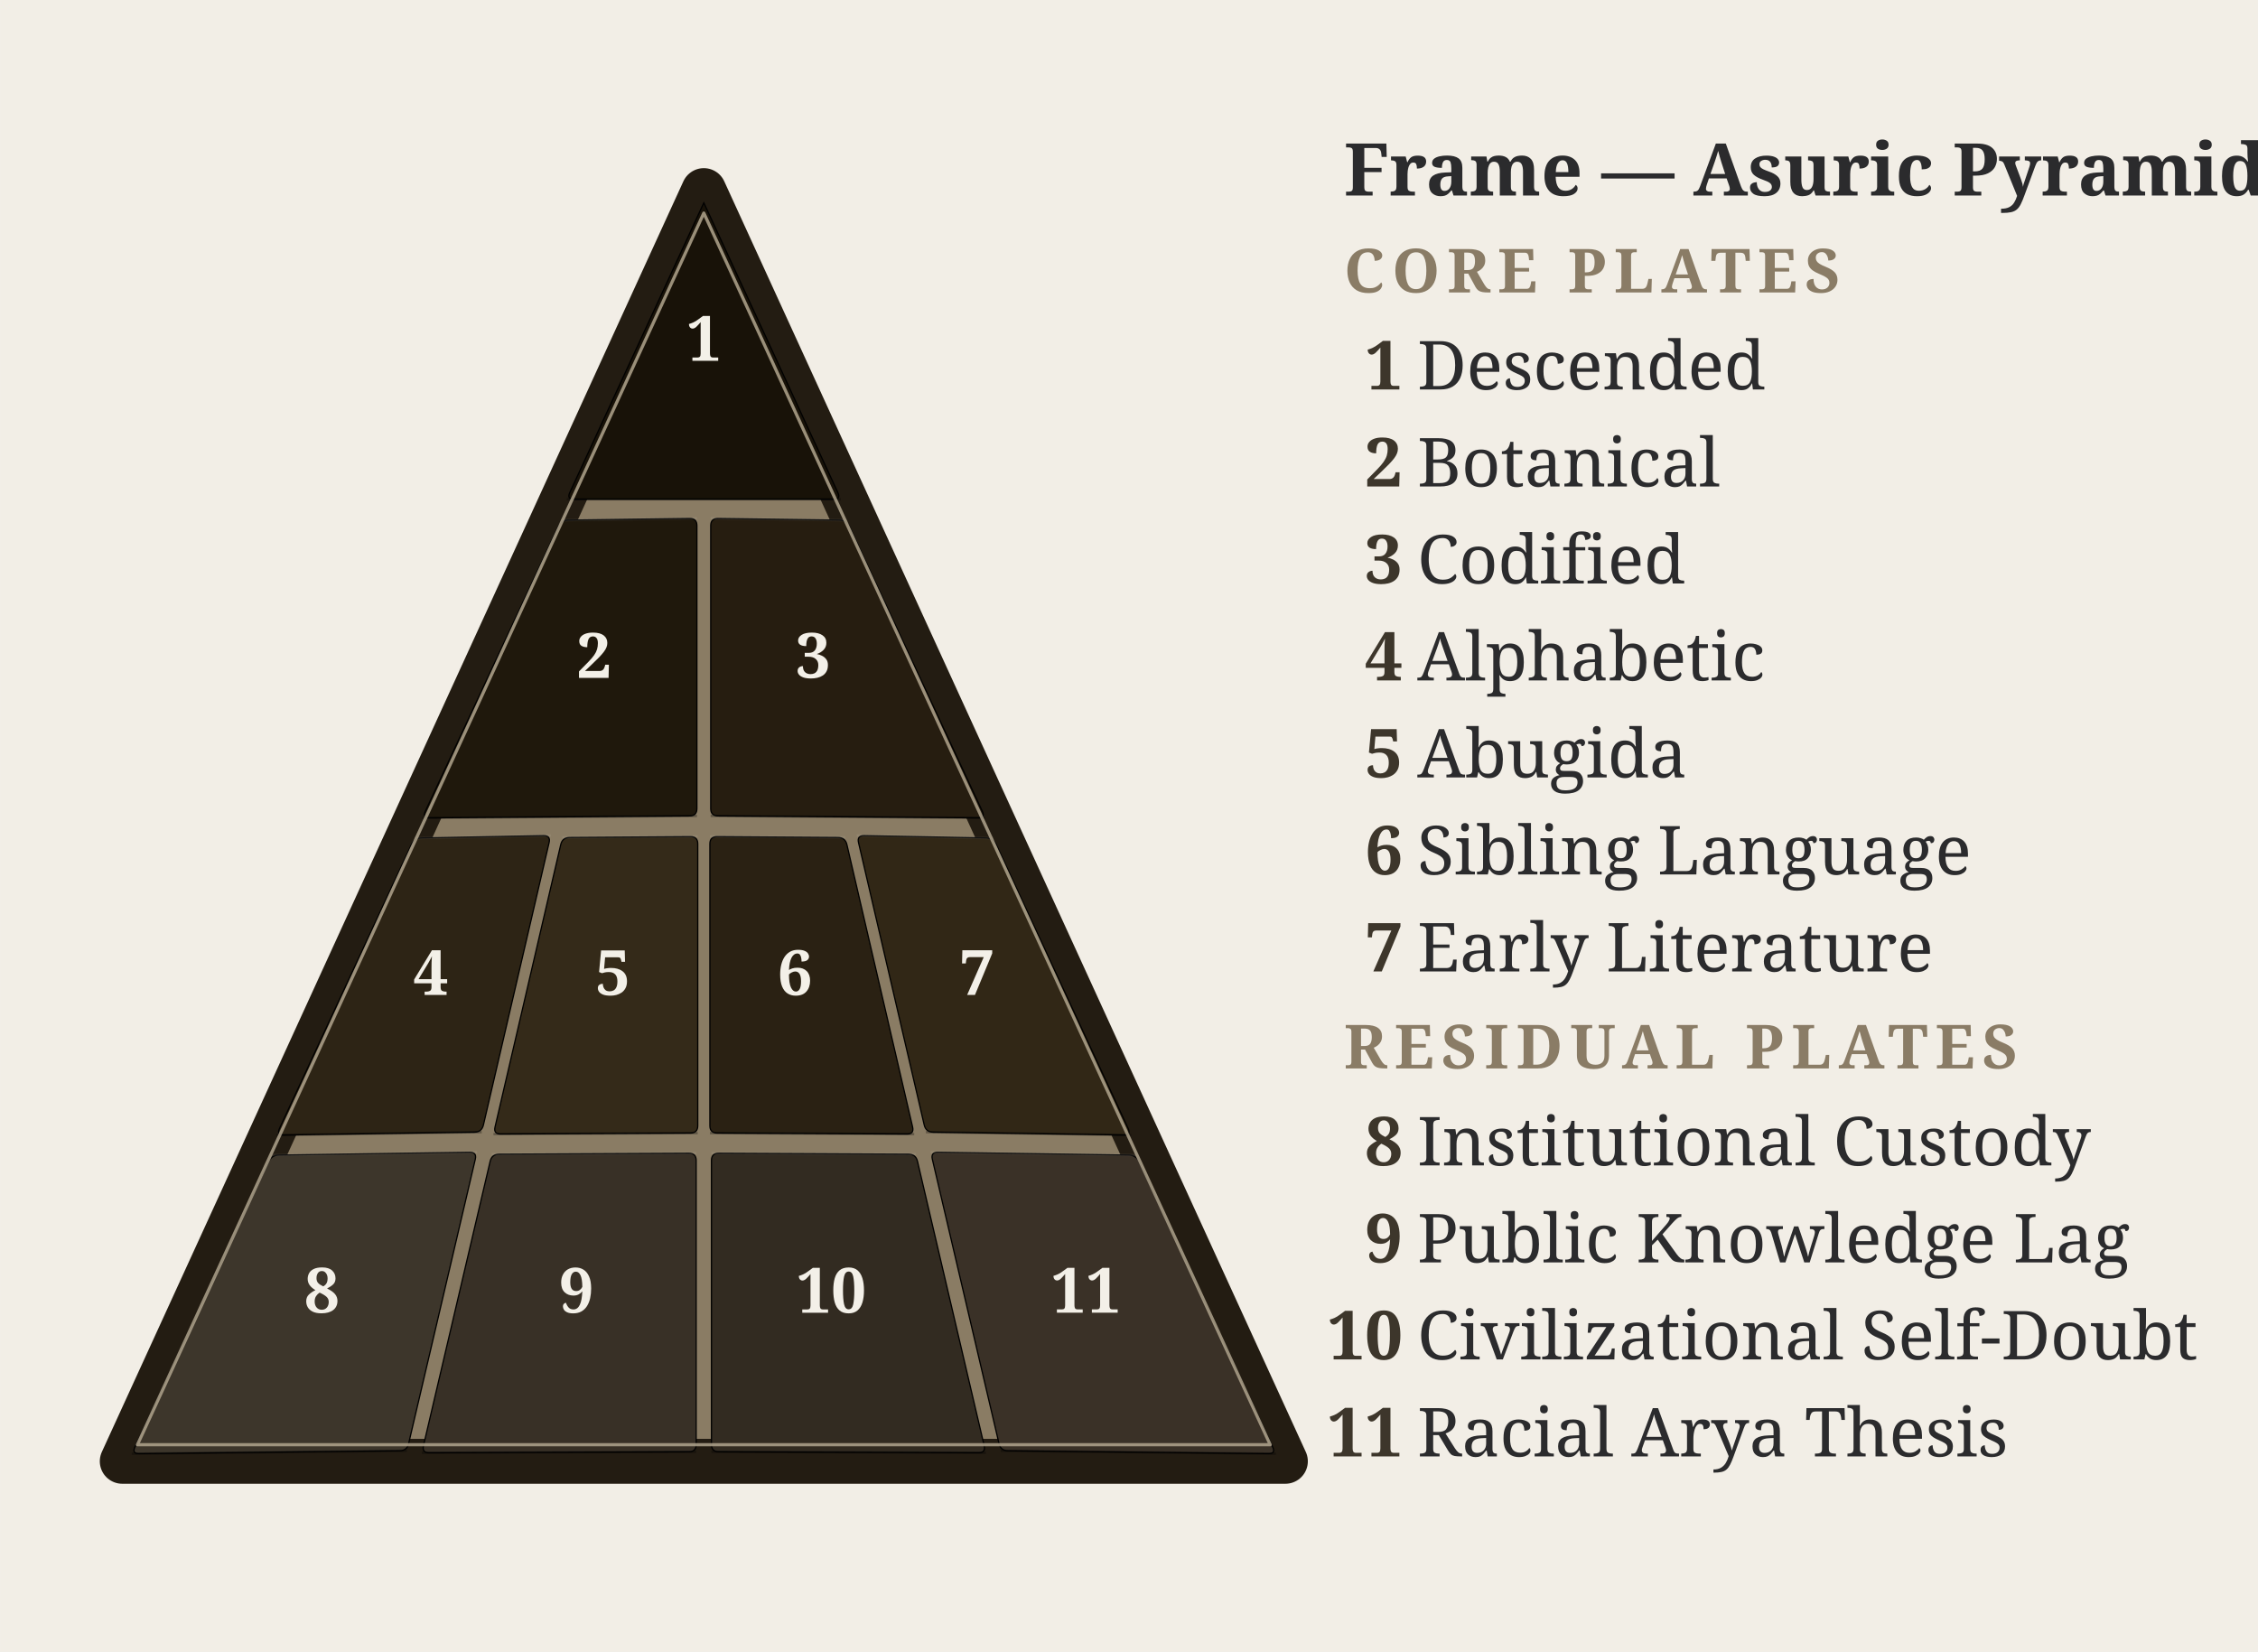
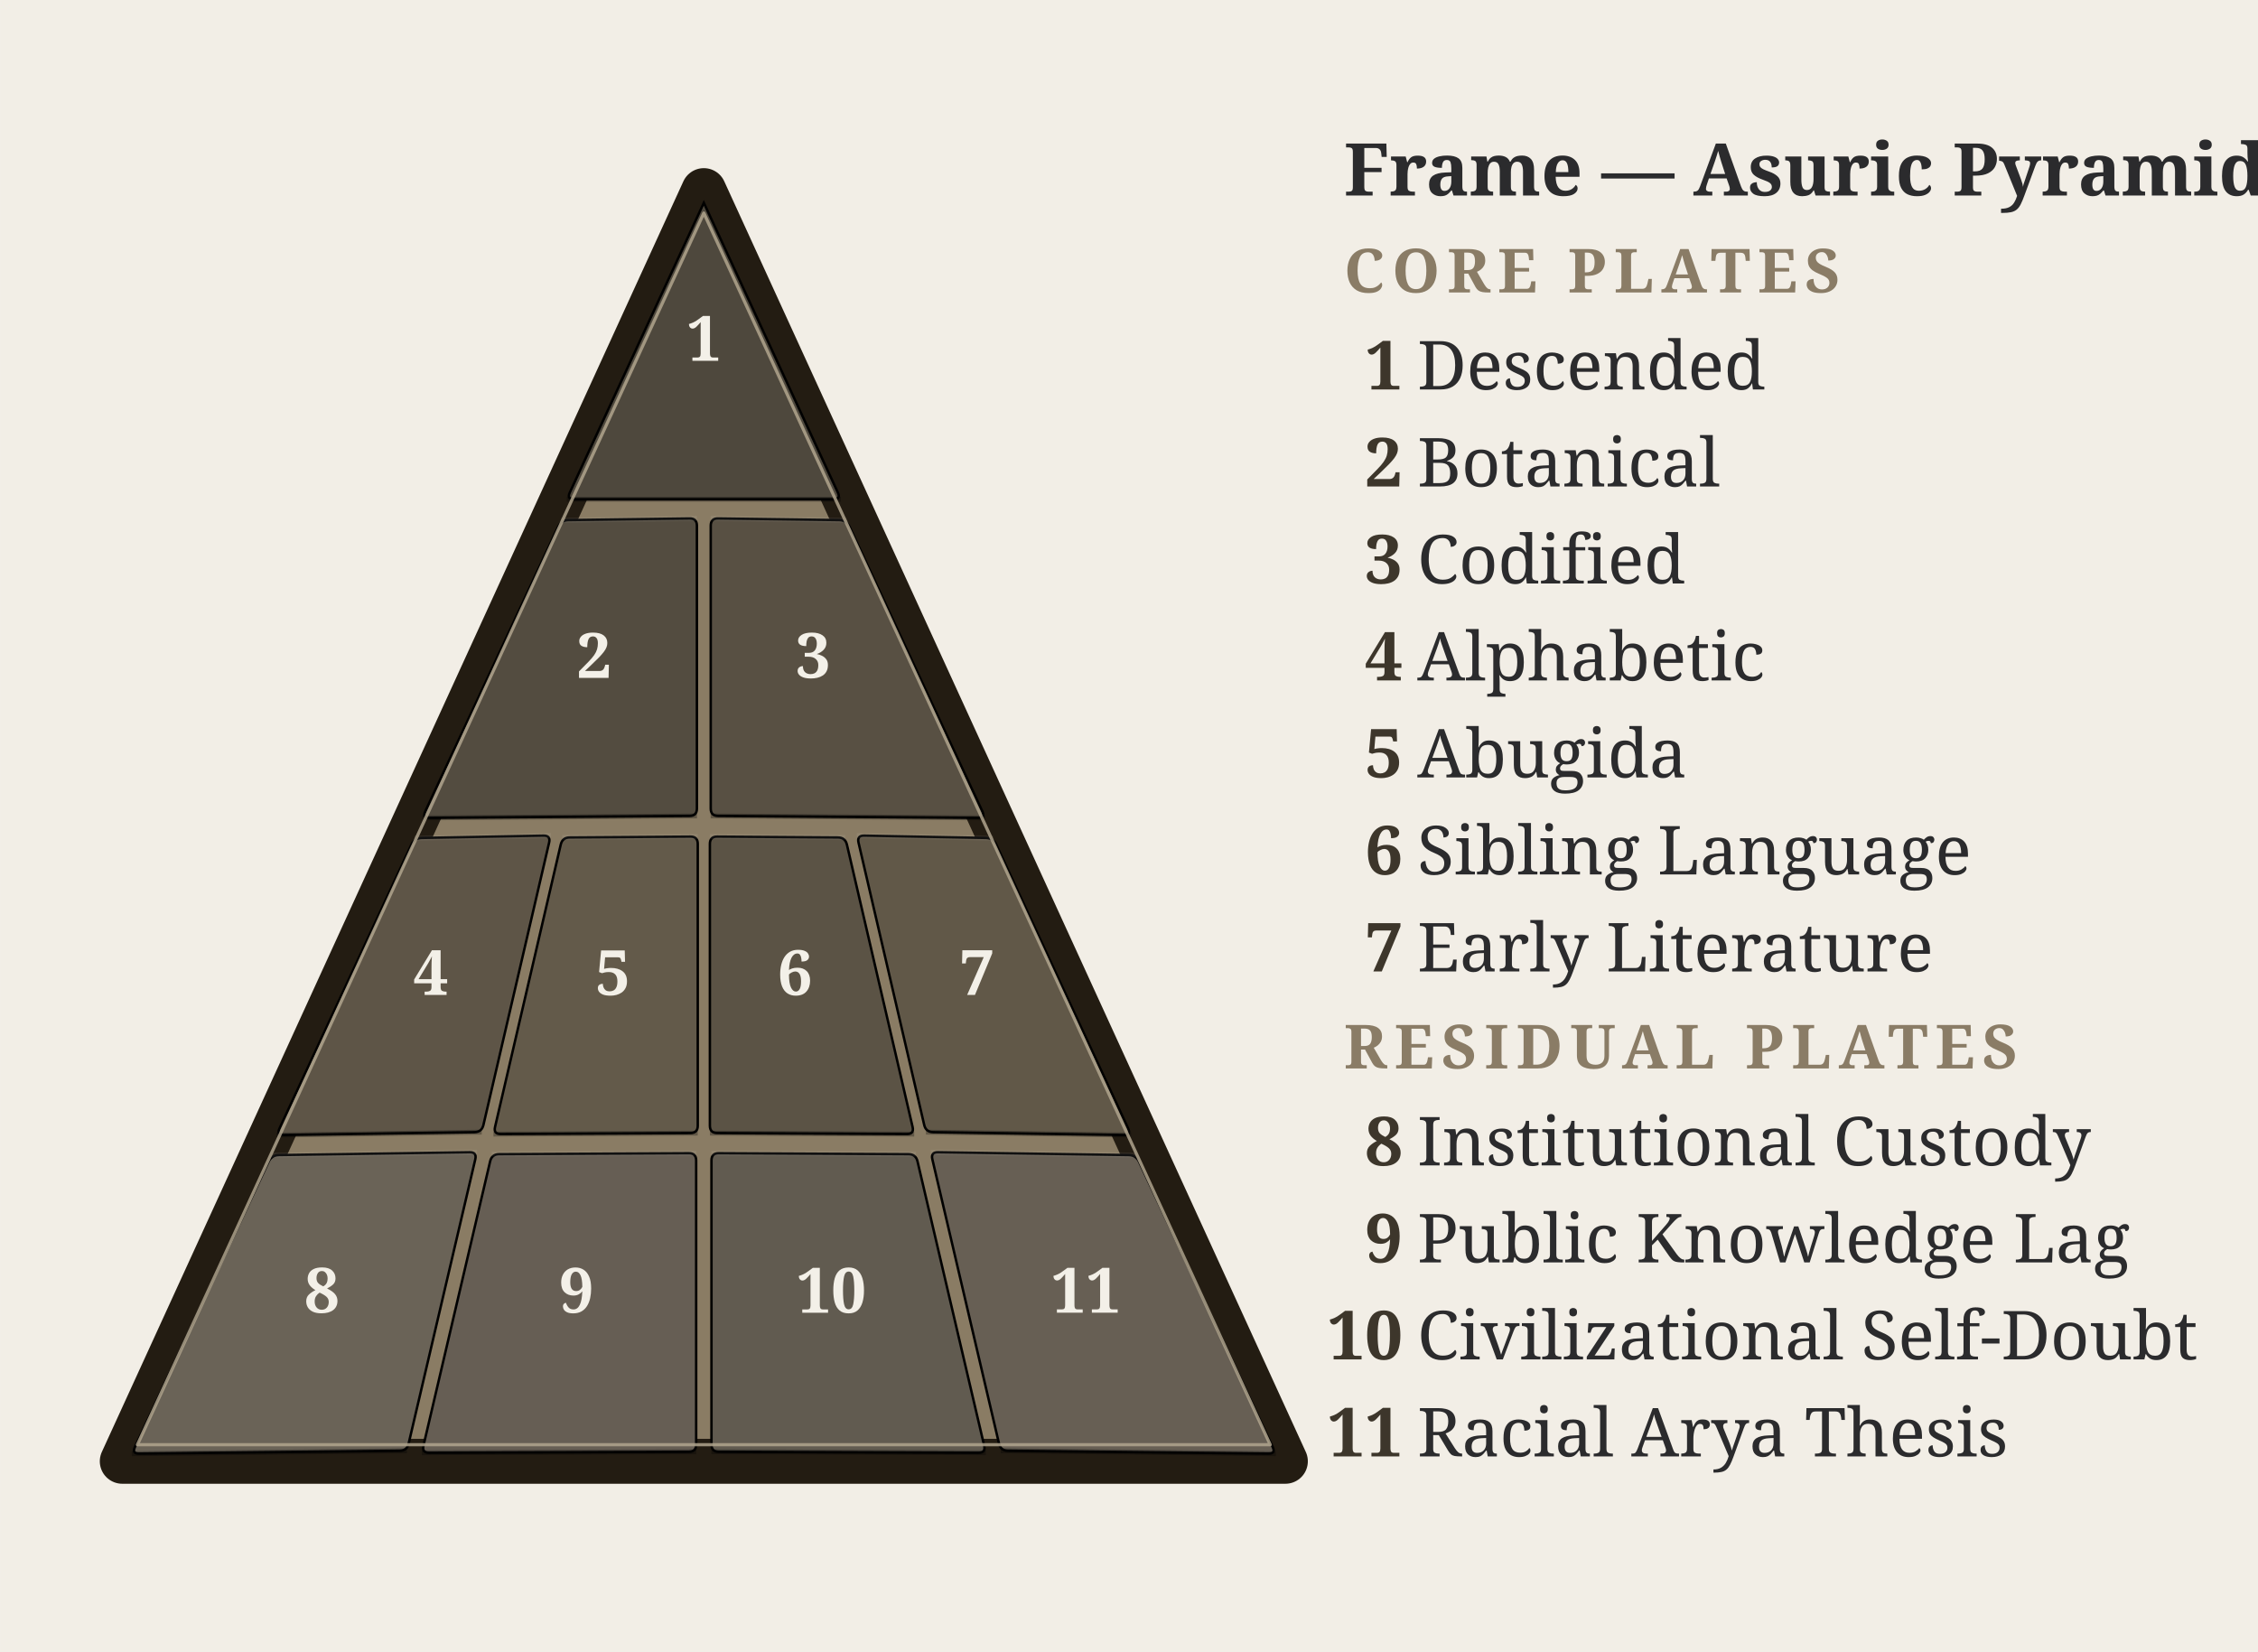
<svg xmlns="http://www.w3.org/2000/svg" viewBox="0 0 924 676" preserveAspectRatio="xMidYMid meet" width="4.5in" height="3.292in">
  <rect x="0" y="0" width="924" height="676" fill="#f2eee6" />
  <g data-screen-label="eclipse_pyramid" id="eclipse_pyramid">
    <g data-screen-label="chronology_rim" id="chronology_rim">
      <g id="chronology_rim.binding_mortar">
        <path d="M 288.00 78.00 L 288.00 78.00 L 526.00 598.00 L 50.00 598.00 Z" fill="#8a7c64" fill-rule="evenodd" />
        <path d="M 288.00 78.00 L 288.00 78.00 L 526.00 598.00 L 50.00 598.00 Z" fill="none" stroke="#5c5040" stroke-width="1" opacity="0.6" />
      </g>
      <g id="chronology_rim.outer_frame">
        <path d="M 288.00 78.00 L 288.00 78.00 L 526.00 598.00 L 50.00 598.00 Z" fill="none" stroke="#231c12" stroke-width="18.376" stroke-linejoin="round" />
        <path d="M 288.0 78.0 L 288.0 78.0" fill="none" stroke="#b0a48d" stroke-width="1.4" opacity="0.4" />
      </g>
      <g id="chronology_rim.cracks" />
    </g>
    <g id="eclipse_pyramid.plates">
      <g data-plate="1" data-state="state_intact" id="eclipse_pyramid.core_plate_01_descended">
-         <path d="M 287.79 83.45 Q 288.00 83.00 288.00 83.00 L 288.00 83.00 Q 288.00 83.00 288.21 83.45 L 342.86 201.59 Q 344.12 204.31 341.12 204.31 L 234.88 204.31 Q 231.88 204.31 233.14 201.59 Z" fill="#181208" stroke="#000" stroke-width="0.5" />
-         <line x1="288.0" y1="83.0" x2="288.0" y2="83.0" stroke="#fff" stroke-width="1" opacity="0.07" />
-         <line x1="231.9" y1="204.3" x2="344.1" y2="204.3" stroke="#000" stroke-width="1" opacity="0.3" />
+         <path d="M 287.79 83.45 Q 288.00 83.00 288.00 83.00 L 288.00 83.00 Q 288.00 83.00 288.21 83.45 L 342.86 201.59 Q 344.12 204.31 341.12 204.31 L 234.88 204.31 Q 231.88 204.31 233.14 201.59 Z" fill="#4e483d" stroke="#000" stroke-width="1" />
+         <line x1="288.0" y1="83.0" x2="288.0" y2="83.0" stroke="#fff" stroke-width="2" opacity="0.07" />
+         <line x1="231.9" y1="204.3" x2="344.1" y2="204.3" stroke="#000" stroke-width="2" opacity="0.3" />
      </g>
      <g data-plate="2" data-state="state_intact" id="eclipse_pyramid.core_plate_02_botanical">
-         <path d="M 228.35 215.59 Q 229.62 212.87 232.62 212.83 L 282.17 212.16 Q 285.17 212.12 285.17 215.12 L 285.17 330.88 Q 285.17 333.88 282.17 333.90 L 175.76 334.69 Q 172.76 334.71 174.03 331.99 Z" fill="#1f180c" stroke="#000" stroke-width="0.5" />
-         <line x1="229.6" y1="212.9" x2="285.2" y2="212.1" stroke="#fff" stroke-width="1" opacity="0.07" />
-         <line x1="172.8" y1="334.7" x2="285.2" y2="333.9" stroke="#000" stroke-width="1" opacity="0.3" />
+         <path d="M 228.35 215.59 Q 229.62 212.87 232.62 212.83 L 282.17 212.16 Q 285.17 212.12 285.17 215.12 L 285.17 330.88 Q 285.17 333.88 282.17 333.90 L 175.76 334.69 Q 172.76 334.71 174.03 331.99 Z" fill="#534c40" stroke="#000" stroke-width="1" />
+         <line x1="229.6" y1="212.9" x2="285.2" y2="212.1" stroke="#fff" stroke-width="2" opacity="0.07" />
+         <line x1="172.8" y1="334.7" x2="285.2" y2="333.9" stroke="#000" stroke-width="2" opacity="0.3" />
      </g>
      <g data-plate="3" data-state="state_intact" id="eclipse_pyramid.core_plate_03_codified">
-         <path d="M 290.83 215.12 Q 290.83 212.12 293.83 212.16 L 343.38 212.83 Q 346.38 212.87 347.65 215.59 L 401.97 331.99 Q 403.24 334.71 400.24 334.69 L 293.83 333.90 Q 290.83 333.88 290.83 330.88 Z" fill="#261d10" stroke="#000" stroke-width="0.5" />
-         <line x1="290.8" y1="212.1" x2="346.4" y2="212.9" stroke="#fff" stroke-width="1" opacity="0.07" />
-         <line x1="290.8" y1="333.9" x2="403.2" y2="334.7" stroke="#000" stroke-width="1" opacity="0.3" />
+         <path d="M 290.83 215.12 Q 290.83 212.12 293.83 212.16 L 343.38 212.83 Q 346.38 212.87 347.65 215.59 L 401.97 331.99 Q 403.24 334.71 400.24 334.69 L 293.83 333.90 Q 290.83 333.88 290.83 330.88 Z" fill="#585043" stroke="#000" stroke-width="1" />
+         <line x1="290.8" y1="212.1" x2="346.4" y2="212.9" stroke="#fff" stroke-width="2" opacity="0.07" />
+         <line x1="290.8" y1="333.9" x2="403.2" y2="334.7" stroke="#000" stroke-width="2" opacity="0.3" />
      </g>
      <g data-plate="4" data-state="state_intact" id="eclipse_pyramid.core_plate_04_alphabetic">
-         <path d="M 168.30 345.69 Q 169.57 342.97 172.57 342.91 L 222.37 341.96 Q 225.37 341.90 224.69 344.82 L 197.81 460.35 Q 197.13 463.27 194.13 463.32 L 116.09 464.47 Q 113.09 464.52 114.35 461.80 Z" fill="#2d2415" stroke="#000" stroke-width="0.5" />
-         <line x1="169.6" y1="343.0" x2="225.4" y2="341.9" stroke="#fff" stroke-width="1" opacity="0.07" />
-         <line x1="113.1" y1="464.5" x2="197.1" y2="463.3" stroke="#000" stroke-width="1" opacity="0.3" />
+         <path d="M 168.30 345.69 Q 169.57 342.97 172.57 342.91 L 222.37 341.96 Q 225.37 341.90 224.69 344.82 L 197.81 460.35 Q 197.13 463.27 194.13 463.32 L 116.09 464.47 Q 113.09 464.52 114.35 461.80 Z" fill="#5e5547" stroke="#000" stroke-width="1" />
+         <line x1="169.6" y1="343.0" x2="225.4" y2="341.9" stroke="#fff" stroke-width="2" opacity="0.07" />
+         <line x1="113.1" y1="464.5" x2="197.1" y2="463.3" stroke="#000" stroke-width="2" opacity="0.3" />
      </g>
      <g data-plate="5" data-state="state_intact" id="eclipse_pyramid.core_plate_05_abugida">
-         <path d="M 229.44 345.65 Q 230.12 342.73 233.12 342.71 L 282.52 342.36 Q 285.52 342.34 285.52 345.34 L 285.52 460.66 Q 285.52 463.66 282.52 463.68 L 204.88 464.08 Q 201.88 464.10 202.56 461.18 Z" fill="#342a19" stroke="#000" stroke-width="0.5" />
-         <line x1="230.1" y1="342.7" x2="285.5" y2="342.3" stroke="#fff" stroke-width="1" opacity="0.07" />
-         <line x1="201.9" y1="464.1" x2="285.5" y2="463.7" stroke="#000" stroke-width="1" opacity="0.3" />
+         <path d="M 229.44 345.65 Q 230.12 342.73 233.12 342.71 L 282.52 342.36 Q 285.52 342.34 285.52 345.34 L 285.52 460.66 Q 285.52 463.66 282.52 463.68 L 204.88 464.08 Q 201.88 464.10 202.56 461.18 Z" fill="#635a4a" stroke="#000" stroke-width="1" />
+         <line x1="230.1" y1="342.7" x2="285.5" y2="342.3" stroke="#fff" stroke-width="2" opacity="0.07" />
+         <line x1="201.9" y1="464.1" x2="285.5" y2="463.7" stroke="#000" stroke-width="2" opacity="0.3" />
      </g>
      <g data-plate="6" data-state="state_intact" id="eclipse_pyramid.core_plate_06_sibling_language">
-         <path d="M 290.48 345.34 Q 290.48 342.34 293.48 342.36 L 342.88 342.71 Q 345.88 342.73 346.56 345.65 L 373.44 461.18 Q 374.12 464.10 371.12 464.08 L 293.48 463.68 Q 290.48 463.66 290.48 460.66 Z" fill="#2a2113" stroke="#000" stroke-width="0.5" />
-         <line x1="290.5" y1="342.3" x2="345.9" y2="342.7" stroke="#fff" stroke-width="1" opacity="0.07" />
-         <line x1="290.5" y1="463.7" x2="374.1" y2="464.1" stroke="#000" stroke-width="1" opacity="0.3" />
+         <path d="M 290.48 345.34 Q 290.48 342.34 293.48 342.36 L 342.88 342.71 Q 345.88 342.73 346.56 345.65 L 373.44 461.18 Q 374.12 464.10 371.12 464.08 L 293.48 463.68 Q 290.48 463.66 290.48 460.66 Z" fill="#5b5345" stroke="#000" stroke-width="1" />
+         <line x1="290.5" y1="342.3" x2="345.9" y2="342.7" stroke="#fff" stroke-width="2" opacity="0.07" />
+         <line x1="290.5" y1="463.7" x2="374.1" y2="464.1" stroke="#000" stroke-width="2" opacity="0.3" />
      </g>
      <g data-plate="7" data-state="state_intact" id="eclipse_pyramid.core_plate_07_early_literature">
-         <path d="M 351.31 344.82 Q 350.63 341.90 353.63 341.96 L 403.43 342.91 Q 406.43 342.97 407.70 345.69 L 461.65 461.80 Q 462.91 464.52 459.91 464.47 L 381.87 463.32 Q 378.87 463.27 378.19 460.35 Z" fill="#312716" stroke="#000" stroke-width="0.5" />
-         <line x1="350.6" y1="341.9" x2="406.4" y2="343.0" stroke="#fff" stroke-width="1" opacity="0.07" />
-         <line x1="378.9" y1="463.3" x2="462.9" y2="464.5" stroke="#000" stroke-width="1" opacity="0.3" />
+         <path d="M 351.31 344.82 Q 350.63 341.90 353.63 341.96 L 403.43 342.91 Q 406.43 342.97 407.70 345.69 L 461.65 461.80 Q 462.91 464.52 459.91 464.47 L 381.87 463.32 Q 378.87 463.27 378.19 460.35 Z" fill="#615848" stroke="#000" stroke-width="1" />
+         <line x1="350.6" y1="341.9" x2="406.4" y2="343.0" stroke="#fff" stroke-width="2" opacity="0.07" />
+         <line x1="378.9" y1="463.3" x2="462.9" y2="464.5" stroke="#000" stroke-width="2" opacity="0.3" />
      </g>
      <g data-plate="8" data-state="state_intact" id="eclipse_pyramid.residual_plate_08_institutional_custody">
-         <path d="M 109.85 475.45 Q 111.12 472.73 114.12 472.68 L 192.16 471.53 Q 195.16 471.48 194.48 474.40 L 167.20 590.74 Q 166.52 593.66 163.52 593.69 L 56.91 594.86 Q 53.91 594.89 55.19 592.17 Z" fill="#3d362b" stroke="#000" stroke-width="0.5" />
-         <line x1="111.1" y1="472.7" x2="195.2" y2="471.5" stroke="#fff" stroke-width="1" opacity="0.07" />
-         <line x1="53.9" y1="594.9" x2="166.5" y2="593.7" stroke="#000" stroke-width="1" opacity="0.3" />
+         <path d="M 109.85 475.45 Q 111.12 472.73 114.12 472.68 L 192.16 471.53 Q 195.16 471.48 194.48 474.40 L 167.20 590.74 Q 166.52 593.66 163.52 593.69 L 56.91 594.86 Q 53.91 594.89 55.19 592.17 Z" fill="#6a6357" stroke="#000" stroke-width="1" />
+         <line x1="111.1" y1="472.7" x2="195.2" y2="471.5" stroke="#fff" stroke-width="2" opacity="0.07" />
+         <line x1="53.9" y1="594.9" x2="166.5" y2="593.7" stroke="#000" stroke-width="2" opacity="0.3" />
      </g>
      <g data-plate="9" data-state="state_intact" id="eclipse_pyramid.residual_plate_09_public_knowledge_lag">
-         <path d="M 200.55 475.26 Q 201.23 472.34 204.23 472.32 L 281.87 471.92 Q 284.87 471.90 284.87 474.90 L 284.87 591.10 Q 284.87 594.10 281.87 594.11 L 175.59 594.51 Q 172.59 594.52 173.27 591.60 Z" fill="#383026" stroke="#000" stroke-width="0.5" />
-         <line x1="201.2" y1="472.3" x2="284.9" y2="471.9" stroke="#fff" stroke-width="1" opacity="0.07" />
-         <line x1="172.6" y1="594.5" x2="284.9" y2="594.1" stroke="#000" stroke-width="1" opacity="0.3" />
+         <path d="M 200.55 475.26 Q 201.23 472.34 204.23 472.32 L 281.87 471.92 Q 284.87 471.90 284.87 474.90 L 284.87 591.10 Q 284.87 594.10 281.87 594.11 L 175.59 594.51 Q 172.59 594.52 173.27 591.60 Z" fill="#665e54" stroke="#000" stroke-width="1" />
+         <line x1="201.2" y1="472.3" x2="284.9" y2="471.9" stroke="#fff" stroke-width="2" opacity="0.07" />
+         <line x1="172.6" y1="594.5" x2="284.9" y2="594.1" stroke="#000" stroke-width="2" opacity="0.3" />
      </g>
      <g data-plate="10" data-state="state_intact" id="eclipse_pyramid.residual_plate_10_civilizational_self_doubt">
-         <path d="M 291.13 474.90 Q 291.13 471.90 294.13 471.92 L 371.77 472.32 Q 374.77 472.34 375.45 475.26 L 402.73 591.60 Q 403.41 594.52 400.41 594.51 L 294.13 594.11 Q 291.13 594.10 291.13 591.10 Z" fill="#322b21" stroke="#000" stroke-width="0.5" />
-         <line x1="291.1" y1="471.9" x2="374.8" y2="472.3" stroke="#fff" stroke-width="1" opacity="0.07" />
-         <line x1="291.1" y1="594.1" x2="403.4" y2="594.5" stroke="#000" stroke-width="1" opacity="0.3" />
+         <path d="M 291.13 474.90 Q 291.13 471.90 294.13 471.92 L 371.77 472.32 Q 374.77 472.34 375.45 475.26 L 402.73 591.60 Q 403.41 594.52 400.41 594.51 L 294.13 594.11 Q 291.13 594.10 291.13 591.10 Z" fill="#615b50" stroke="#000" stroke-width="1" />
+         <line x1="291.1" y1="471.9" x2="374.8" y2="472.3" stroke="#fff" stroke-width="2" opacity="0.07" />
+         <line x1="291.1" y1="594.1" x2="403.4" y2="594.5" stroke="#000" stroke-width="2" opacity="0.3" />
      </g>
      <g data-plate="11" data-state="state_intact" id="eclipse_pyramid.residual_plate_11_racial_arya_thesis">
-         <path d="M 381.52 474.40 Q 380.84 471.48 383.84 471.53 L 461.88 472.68 Q 464.88 472.73 466.15 475.45 L 520.81 592.17 Q 522.09 594.89 519.09 594.86 L 412.48 593.69 Q 409.48 593.66 408.80 590.74 Z" fill="#3a3127" stroke="#000" stroke-width="0.5" />
-         <line x1="380.8" y1="471.5" x2="464.9" y2="472.7" stroke="#fff" stroke-width="1" opacity="0.07" />
-         <line x1="409.5" y1="593.7" x2="522.1" y2="594.9" stroke="#000" stroke-width="1" opacity="0.3" />
+         <path d="M 381.52 474.40 Q 380.84 471.48 383.84 471.53 L 461.88 472.68 Q 464.88 472.73 466.15 475.45 L 520.81 592.17 Q 522.09 594.89 519.09 594.86 L 412.48 593.69 Q 409.48 593.66 408.80 590.74 Z" fill="#675f54" stroke="#000" stroke-width="1" />
+         <line x1="380.8" y1="471.5" x2="464.9" y2="472.7" stroke="#fff" stroke-width="2" opacity="0.07" />
+         <line x1="409.5" y1="593.7" x2="522.1" y2="594.9" stroke="#000" stroke-width="2" opacity="0.3" />
      </g>
    </g>
    <g id="eclipse_pyramid.labels">
      <text x="288" y="147.66" font-family="'Gentium Book Plus', Charter, 'Charis SIL', Georgia, serif" font-size="25.6" font-weight="600" font-style="normal" fill="#f3f0e8" text-anchor="middle" letter-spacing="0">1</text>
      <text x="243.18" y="277.4" font-family="'Gentium Book Plus', Charter, 'Charis SIL', Georgia, serif" font-size="25.6" font-weight="600" font-style="normal" fill="#f3f0e8" text-anchor="middle" letter-spacing="0">2</text>
      <text x="332.82" y="277.4" font-family="'Gentium Book Plus', Charter, 'Charis SIL', Georgia, serif" font-size="25.6" font-weight="600" font-style="normal" fill="#f3f0e8" text-anchor="middle" letter-spacing="0">3</text>
      <text x="176.29" y="407.16" font-family="'Gentium Book Plus', Charter, 'Charis SIL', Georgia, serif" font-size="25.6" font-weight="600" font-style="normal" fill="#f3f0e8" text-anchor="middle" letter-spacing="0">4</text>
      <text x="250.76" y="407.21" font-family="'Gentium Book Plus', Charter, 'Charis SIL', Georgia, serif" font-size="25.6" font-weight="600" font-style="normal" fill="#f3f0e8" text-anchor="middle" letter-spacing="0">5</text>
      <text x="325.24" y="407.21" font-family="'Gentium Book Plus', Charter, 'Charis SIL', Georgia, serif" font-size="25.6" font-weight="600" font-style="normal" fill="#f3f0e8" text-anchor="middle" letter-spacing="0">6</text>
      <text x="399.71" y="407.16" font-family="'Gentium Book Plus', Charter, 'Charis SIL', Georgia, serif" font-size="25.6" font-weight="600" font-style="normal" fill="#f3f0e8" text-anchor="middle" letter-spacing="0">7</text>
      <text x="131.68" y="537.19" font-family="'Gentium Book Plus', Charter, 'Charis SIL', Georgia, serif" font-size="25.6" font-weight="600" font-style="normal" fill="#f3f0e8" text-anchor="middle" letter-spacing="0">8</text>
      <text x="235.89" y="537.21" font-family="'Gentium Book Plus', Charter, 'Charis SIL', Georgia, serif" font-size="25.6" font-weight="600" font-style="normal" fill="#f3f0e8" text-anchor="middle" letter-spacing="0">9</text>
      <text x="340.11" y="537.21" font-family="'Gentium Book Plus', Charter, 'Charis SIL', Georgia, serif" font-size="25.6" font-weight="600" font-style="normal" fill="#f3f0e8" text-anchor="middle" letter-spacing="0">10</text>
      <text x="444.32" y="537.19" font-family="'Gentium Book Plus', Charter, 'Charis SIL', Georgia, serif" font-size="25.6" font-weight="600" font-style="normal" fill="#f3f0e8" text-anchor="middle" letter-spacing="0">11</text>
    </g>
    <path d="M 288.00 87.19 L 288.00 87.19 L 519.80 591.22 L 56.20 591.22 Z" fill="none" stroke="#b0a48d" stroke-width="1.3" stroke-linejoin="round" opacity="0.85" />
  </g>
  <g id="caption">
    <text x="550" y="80" font-family="'Gentium Book Plus', Charter, 'Charis SIL', Georgia, serif" font-size="29.76" font-weight="700" font-style="normal" fill="#2b2b2d" text-anchor="start" letter-spacing="0">Frame — Asuric Pyramid</text>
    <text x="550" y="119.69" font-family="'Gentium Book Plus', Charter, 'Charis SIL', Georgia, serif" font-size="24.91" font-weight="700" font-style="normal" fill="#8a7c66" text-anchor="start" letter-spacing="3">CORE PLATES</text>
    <text x="574" y="159.38" font-family="'Gentium Book Plus', Charter, 'Charis SIL', Georgia, serif" font-size="27.68" font-weight="700" font-style="normal" fill="#3d362b" text-anchor="end" letter-spacing="0">1</text>
    <text x="580" y="159.38" font-family="'Gentium Book Plus', Charter, 'Charis SIL', Georgia, serif" font-size="27.68" font-weight="400" font-style="normal" fill="#2b2b2d" text-anchor="start" letter-spacing="0">Descended</text>
    <text x="574" y="199.08" font-family="'Gentium Book Plus', Charter, 'Charis SIL', Georgia, serif" font-size="27.68" font-weight="700" font-style="normal" fill="#3d362b" text-anchor="end" letter-spacing="0">2</text>
    <text x="580" y="199.08" font-family="'Gentium Book Plus', Charter, 'Charis SIL', Georgia, serif" font-size="27.68" font-weight="400" font-style="normal" fill="#2b2b2d" text-anchor="start" letter-spacing="0">Botanical</text>
    <text x="574" y="238.77" font-family="'Gentium Book Plus', Charter, 'Charis SIL', Georgia, serif" font-size="27.68" font-weight="700" font-style="normal" fill="#3d362b" text-anchor="end" letter-spacing="0">3</text>
    <text x="580" y="238.77" font-family="'Gentium Book Plus', Charter, 'Charis SIL', Georgia, serif" font-size="27.68" font-weight="400" font-style="normal" fill="#2b2b2d" text-anchor="start" letter-spacing="0">Codified</text>
    <text x="574" y="278.46" font-family="'Gentium Book Plus', Charter, 'Charis SIL', Georgia, serif" font-size="27.68" font-weight="700" font-style="normal" fill="#3d362b" text-anchor="end" letter-spacing="0">4</text>
    <text x="580" y="278.46" font-family="'Gentium Book Plus', Charter, 'Charis SIL', Georgia, serif" font-size="27.68" font-weight="400" font-style="normal" fill="#2b2b2d" text-anchor="start" letter-spacing="0">Alphabetic</text>
    <text x="574" y="318.15" font-family="'Gentium Book Plus', Charter, 'Charis SIL', Georgia, serif" font-size="27.68" font-weight="700" font-style="normal" fill="#3d362b" text-anchor="end" letter-spacing="0">5</text>
    <text x="580" y="318.15" font-family="'Gentium Book Plus', Charter, 'Charis SIL', Georgia, serif" font-size="27.68" font-weight="400" font-style="normal" fill="#2b2b2d" text-anchor="start" letter-spacing="0">Abugida</text>
    <text x="574" y="357.85" font-family="'Gentium Book Plus', Charter, 'Charis SIL', Georgia, serif" font-size="27.68" font-weight="700" font-style="normal" fill="#3d362b" text-anchor="end" letter-spacing="0">6</text>
    <text x="580" y="357.85" font-family="'Gentium Book Plus', Charter, 'Charis SIL', Georgia, serif" font-size="27.68" font-weight="400" font-style="normal" fill="#2b2b2d" text-anchor="start" letter-spacing="0">Sibling Language</text>
    <text x="574" y="397.54" font-family="'Gentium Book Plus', Charter, 'Charis SIL', Georgia, serif" font-size="27.68" font-weight="700" font-style="normal" fill="#3d362b" text-anchor="end" letter-spacing="0">7</text>
    <text x="580" y="397.54" font-family="'Gentium Book Plus', Charter, 'Charis SIL', Georgia, serif" font-size="27.68" font-weight="400" font-style="normal" fill="#2b2b2d" text-anchor="start" letter-spacing="0">Early Literature</text>
    <text x="550" y="437.23" font-family="'Gentium Book Plus', Charter, 'Charis SIL', Georgia, serif" font-size="24.91" font-weight="700" font-style="normal" fill="#8a7c66" text-anchor="start" letter-spacing="3">RESIDUAL PLATES</text>
    <text x="574" y="476.92" font-family="'Gentium Book Plus', Charter, 'Charis SIL', Georgia, serif" font-size="27.68" font-weight="700" font-style="normal" fill="#3d362b" text-anchor="end" letter-spacing="0">8</text>
    <text x="580" y="476.92" font-family="'Gentium Book Plus', Charter, 'Charis SIL', Georgia, serif" font-size="27.68" font-weight="400" font-style="normal" fill="#2b2b2d" text-anchor="start" letter-spacing="0">Institutional Custody</text>
    <text x="574" y="516.62" font-family="'Gentium Book Plus', Charter, 'Charis SIL', Georgia, serif" font-size="27.68" font-weight="700" font-style="normal" fill="#3d362b" text-anchor="end" letter-spacing="0">9</text>
    <text x="580" y="516.62" font-family="'Gentium Book Plus', Charter, 'Charis SIL', Georgia, serif" font-size="27.68" font-weight="400" font-style="normal" fill="#2b2b2d" text-anchor="start" letter-spacing="0">Public Knowledge Lag</text>
    <text x="574" y="556.31" font-family="'Gentium Book Plus', Charter, 'Charis SIL', Georgia, serif" font-size="27.68" font-weight="700" font-style="normal" fill="#3d362b" text-anchor="end" letter-spacing="0">10</text>
    <text x="580" y="556.31" font-family="'Gentium Book Plus', Charter, 'Charis SIL', Georgia, serif" font-size="27.68" font-weight="400" font-style="normal" fill="#2b2b2d" text-anchor="start" letter-spacing="0">Civilizational Self-Doubt</text>
    <text x="574" y="596" font-family="'Gentium Book Plus', Charter, 'Charis SIL', Georgia, serif" font-size="27.68" font-weight="700" font-style="normal" fill="#3d362b" text-anchor="end" letter-spacing="0">11</text>
    <text x="580" y="596" font-family="'Gentium Book Plus', Charter, 'Charis SIL', Georgia, serif" font-size="27.68" font-weight="400" font-style="normal" fill="#2b2b2d" text-anchor="start" letter-spacing="0">Racial Arya Thesis</text>
  </g>
</svg>
